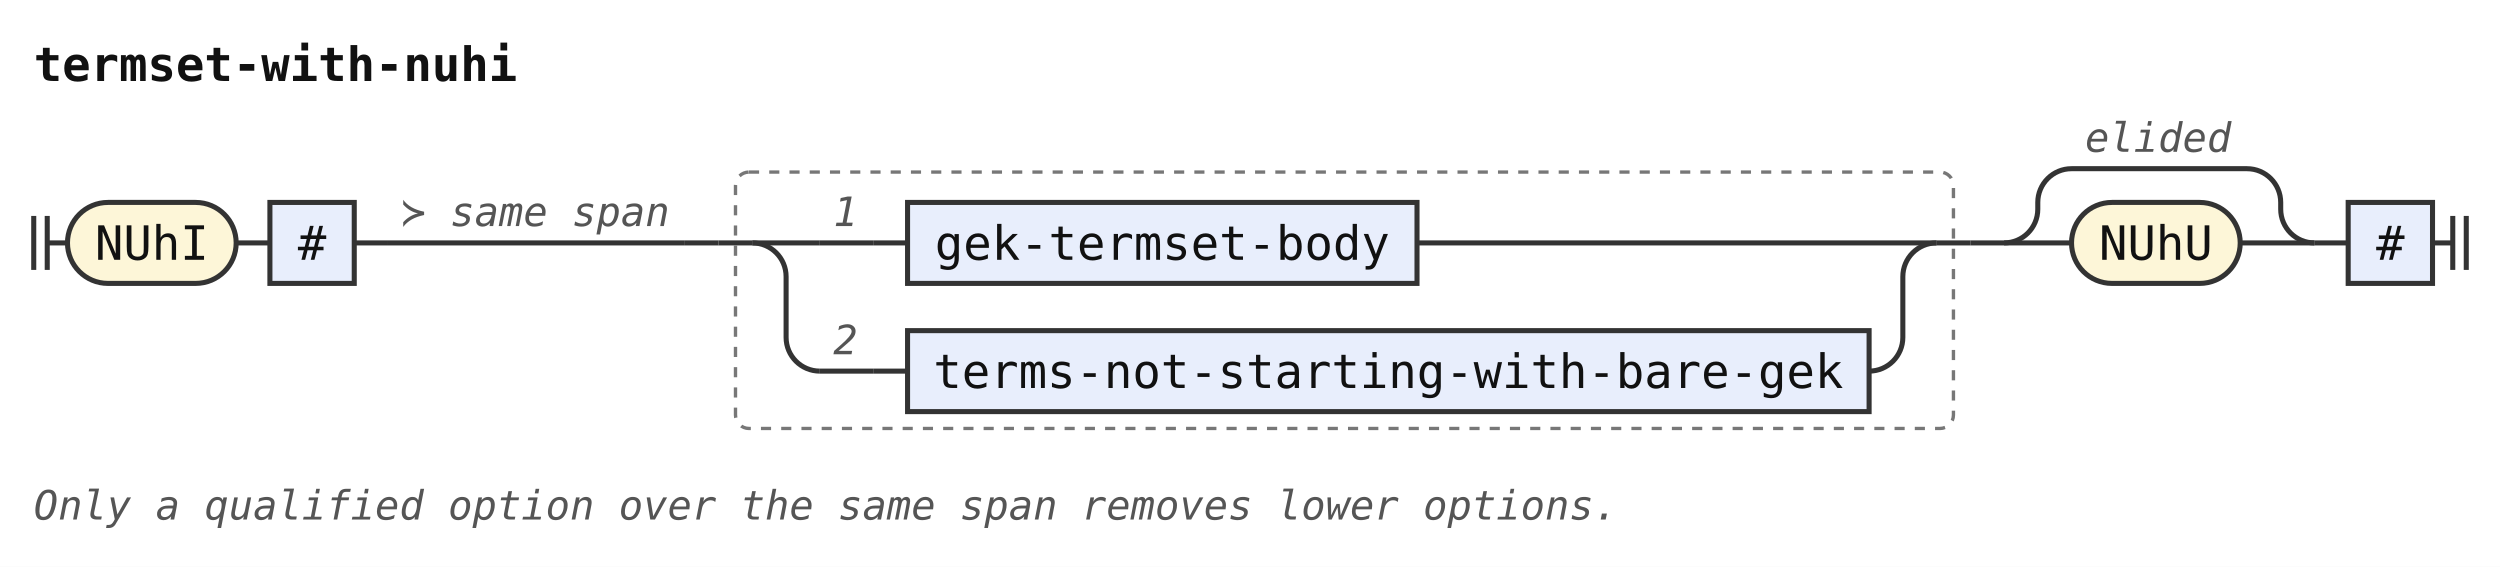
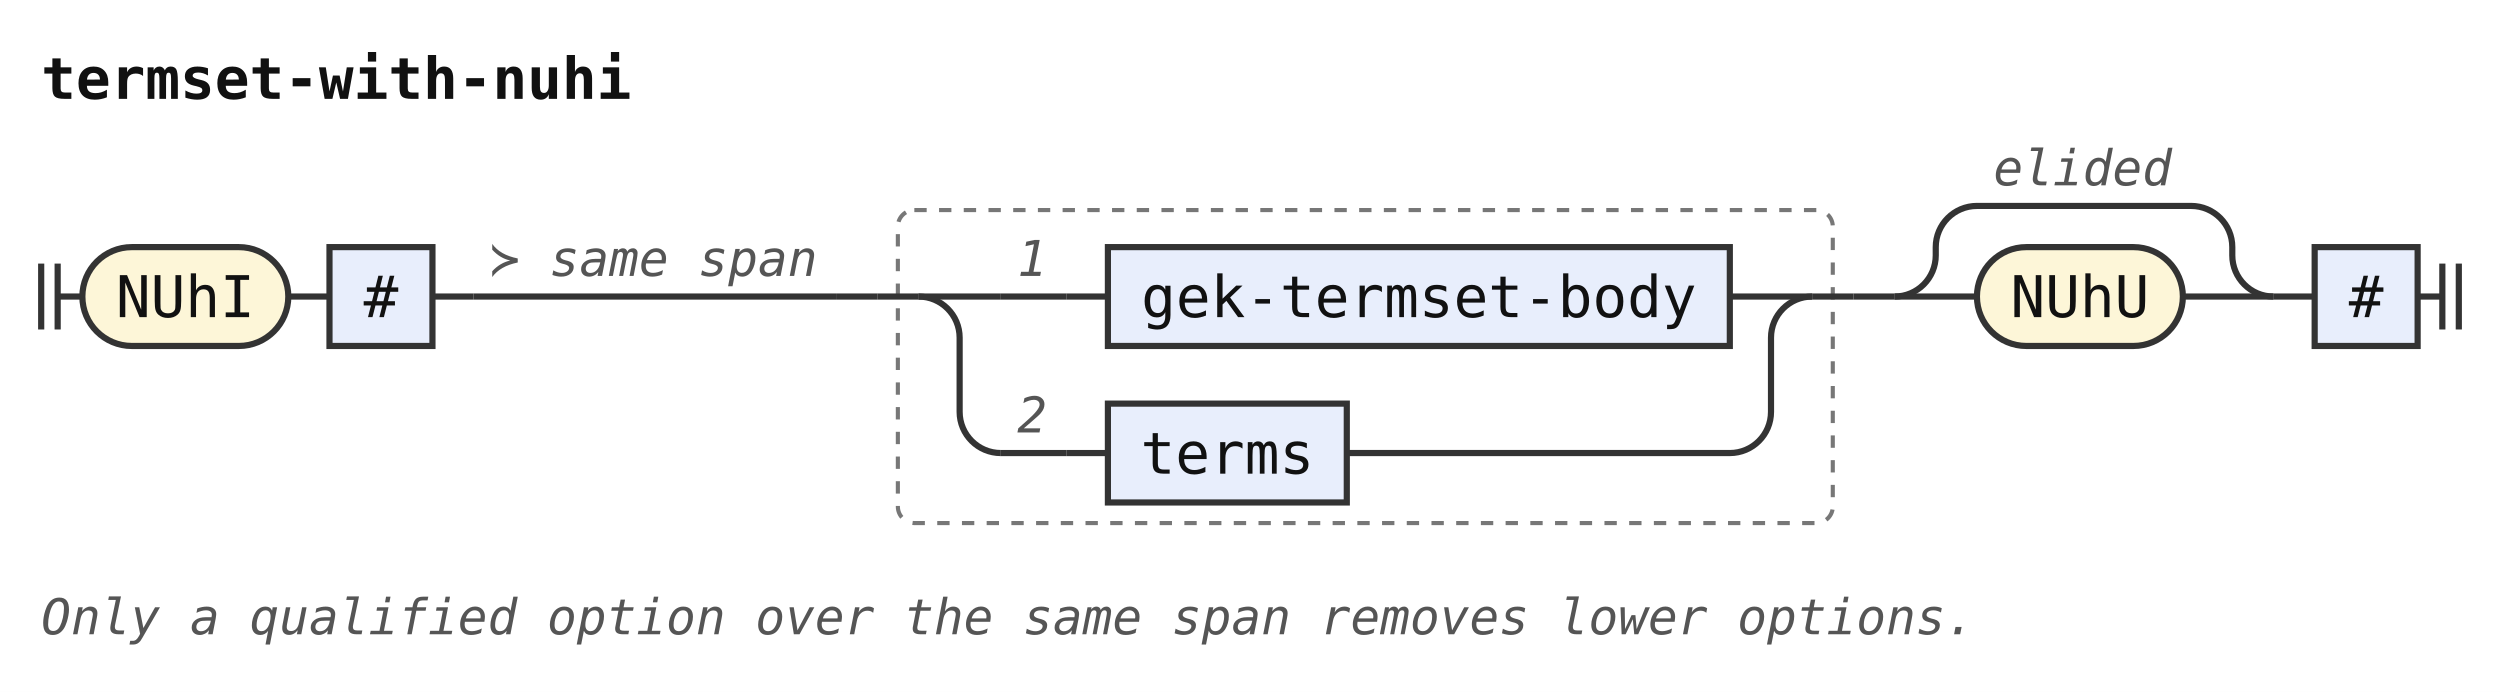
- <svg xmlns="http://www.w3.org/2000/svg" width="741" height="168" viewBox="0 0 741 168" role="img" aria-label="Railroad diagram of the rule termset-with-nuhi">
+ <svg xmlns="http://www.w3.org/2000/svg" width="607" height="168" viewBox="0 0 607 168" role="img" aria-label="Railroad diagram of the rule termset-with-nuhi">
  <style>path{fill:none;stroke:#333;stroke-width:1.5}.rule rect{fill:#e8eefc;stroke:#333;stroke-width:1.5}.terminal rect{fill:#fdf6d8;stroke:#333;stroke-width:1.5}text{font-family:ui-monospace,SFMono-Regular,Menlo,Consolas,"DejaVu Sans Mono","Liberation Mono",monospace;font-size:14px;fill:#111;text-anchor:middle}text.label{font-size:12px;font-style:italic;fill:#555;text-anchor:start}text.title{font-weight:bold;text-anchor:start}.rank-frame{fill:none;stroke:#777;stroke-width:1;stroke-dasharray:3 3}</style>
  <rect width="100%" height="100%" fill="#fff" />
  <text class="title" x="10" y="24" textLength="142.8" lengthAdjust="spacingAndGlyphs">termset-with-nuhi</text>
  <path d="M10 64v16m4 -16v16M14 72h6" />
  <g class="terminal">
    <rect x="20" y="60" width="50" height="24" rx="12" />
    <text x="45" y="77" textLength="33.6" lengthAdjust="spacingAndGlyphs">NUhI</text>
  </g>
  <path d="M70 72h10" />
  <g class="rule">
    <rect x="80" y="60" width="25" height="24" rx="0" />
    <text x="92.5" y="77" textLength="8.4" lengthAdjust="spacingAndGlyphs">#</text>
  </g>
  <path d="M105 72h10" />
  <path d="M115 72h88" />
  <text class="label" x="119" y="67" textLength="79.2" lengthAdjust="spacingAndGlyphs">≻ same span</text>
  <path d="M203 72h10" />
  <g class="ranked-choice">
-     <rect class="rank-frame" x="218" y="51" width="361" height="76" rx="4" />
+     <rect class="rank-frame" x="218" y="51" width="227" height="76" rx="4" />
    <path d="M213 72h10" />
    <path d="M223 72h20" />
    <path d="M243 72h16" />
    <text class="label" x="247" y="67" textLength="7.2" lengthAdjust="spacingAndGlyphs">1</text>
    <path d="M259 72h10" />
    <g class="rule">
      <rect x="269" y="60" width="151" height="24" rx="0" />
      <text x="344.5" y="77" textLength="134.4" lengthAdjust="spacingAndGlyphs">gek-termset-body</text>
    </g>
-     <path d="M420 72H574" />
+     <path d="M420 72H440" />
    <path d="M223 72a10 10 0 0 1 10 10V100a10 10 0 0 0 10 10" />
    <path d="M243 110h16" />
    <text class="label" x="247" y="105" textLength="7.2" lengthAdjust="spacingAndGlyphs">2</text>
    <path d="M259 110h10" />
    <g class="rule">
-       <rect x="269" y="98" width="285" height="24" rx="0" />
-       <text x="411.5" y="115" textLength="268.8" lengthAdjust="spacingAndGlyphs">terms-not-starting-with-bare-gek</text>
+       <rect x="269" y="98" width="58" height="24" rx="0" />
+       <text x="298" y="115" textLength="42" lengthAdjust="spacingAndGlyphs">terms</text>
    </g>
-     <path d="M554 110H554a10 10 0 0 0 10 -10V82a10 10 0 0 1 10 -10" />
-     <path d="M574 72h10" />
+     <path d="M327 110H420a10 10 0 0 0 10 -10V82a10 10 0 0 1 10 -10" />
+     <path d="M440 72h10" />
  </g>
-   <path d="M584 72h10" />
-   <path d="M594 72h20" />
+   <path d="M450 72h10" />
+   <path d="M460 72h20" />
  <g class="terminal">
-     <rect x="614" y="60" width="50" height="24" rx="12" />
-     <text x="639" y="77" textLength="33.6" lengthAdjust="spacingAndGlyphs">NUhU</text>
+     <rect x="480" y="60" width="50" height="24" rx="12" />
+     <text x="505" y="77" textLength="33.6" lengthAdjust="spacingAndGlyphs">NUhU</text>
  </g>
-   <path d="M664 72H686" />
-   <path d="M594 72a10 10 0 0 0 10 -10V60a10 10 0 0 1 10 -10H666a10 10 0 0 1 10 10V62a10 10 0 0 0 10 10" />
-   <text class="label" x="618" y="45" textLength="43.2" lengthAdjust="spacingAndGlyphs">elided</text>
-   <path d="M686 72h10" />
+   <path d="M530 72H552" />
+   <path d="M460 72a10 10 0 0 0 10 -10V60a10 10 0 0 1 10 -10H532a10 10 0 0 1 10 10V62a10 10 0 0 0 10 10" />
+   <text class="label" x="484" y="45" textLength="43.2" lengthAdjust="spacingAndGlyphs">elided</text>
+   <path d="M552 72h10" />
  <g class="rule">
-     <rect x="696" y="60" width="25" height="24" rx="0" />
-     <text x="708.5" y="77" textLength="8.4" lengthAdjust="spacingAndGlyphs">#</text>
+     <rect x="562" y="60" width="25" height="24" rx="0" />
+     <text x="574.5" y="77" textLength="8.4" lengthAdjust="spacingAndGlyphs">#</text>
  </g>
-   <path d="M721 72h6m0 -8v16m4 -16v16" />
+   <path d="M587 72h6m0 -8v16m4 -16v16" />
  <text class="label" x="10" y="154" textLength="468" lengthAdjust="spacingAndGlyphs">Only a qualified option over the same span removes lower options.</text>
</svg>
